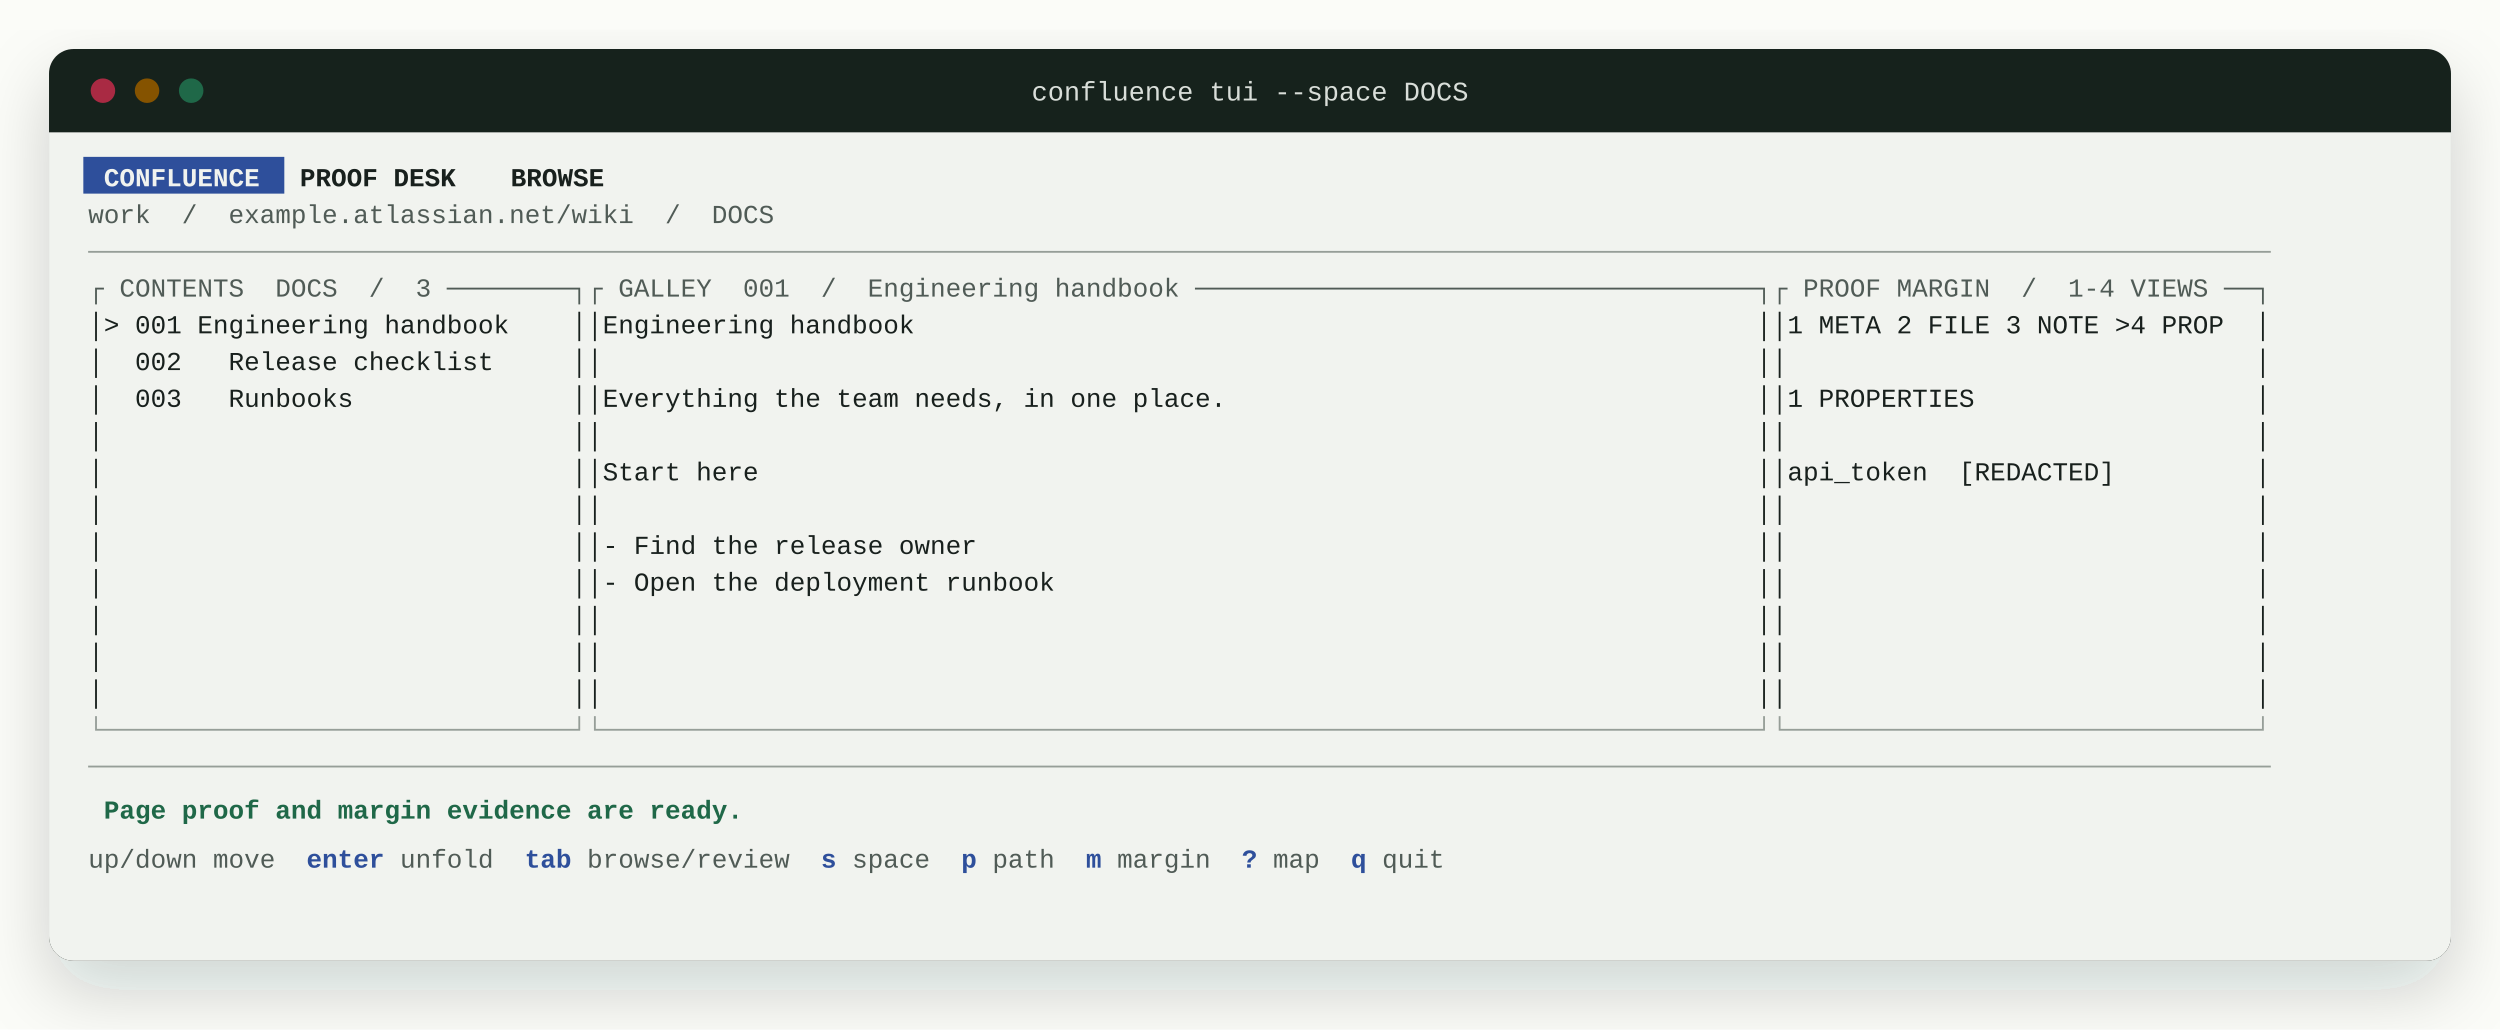
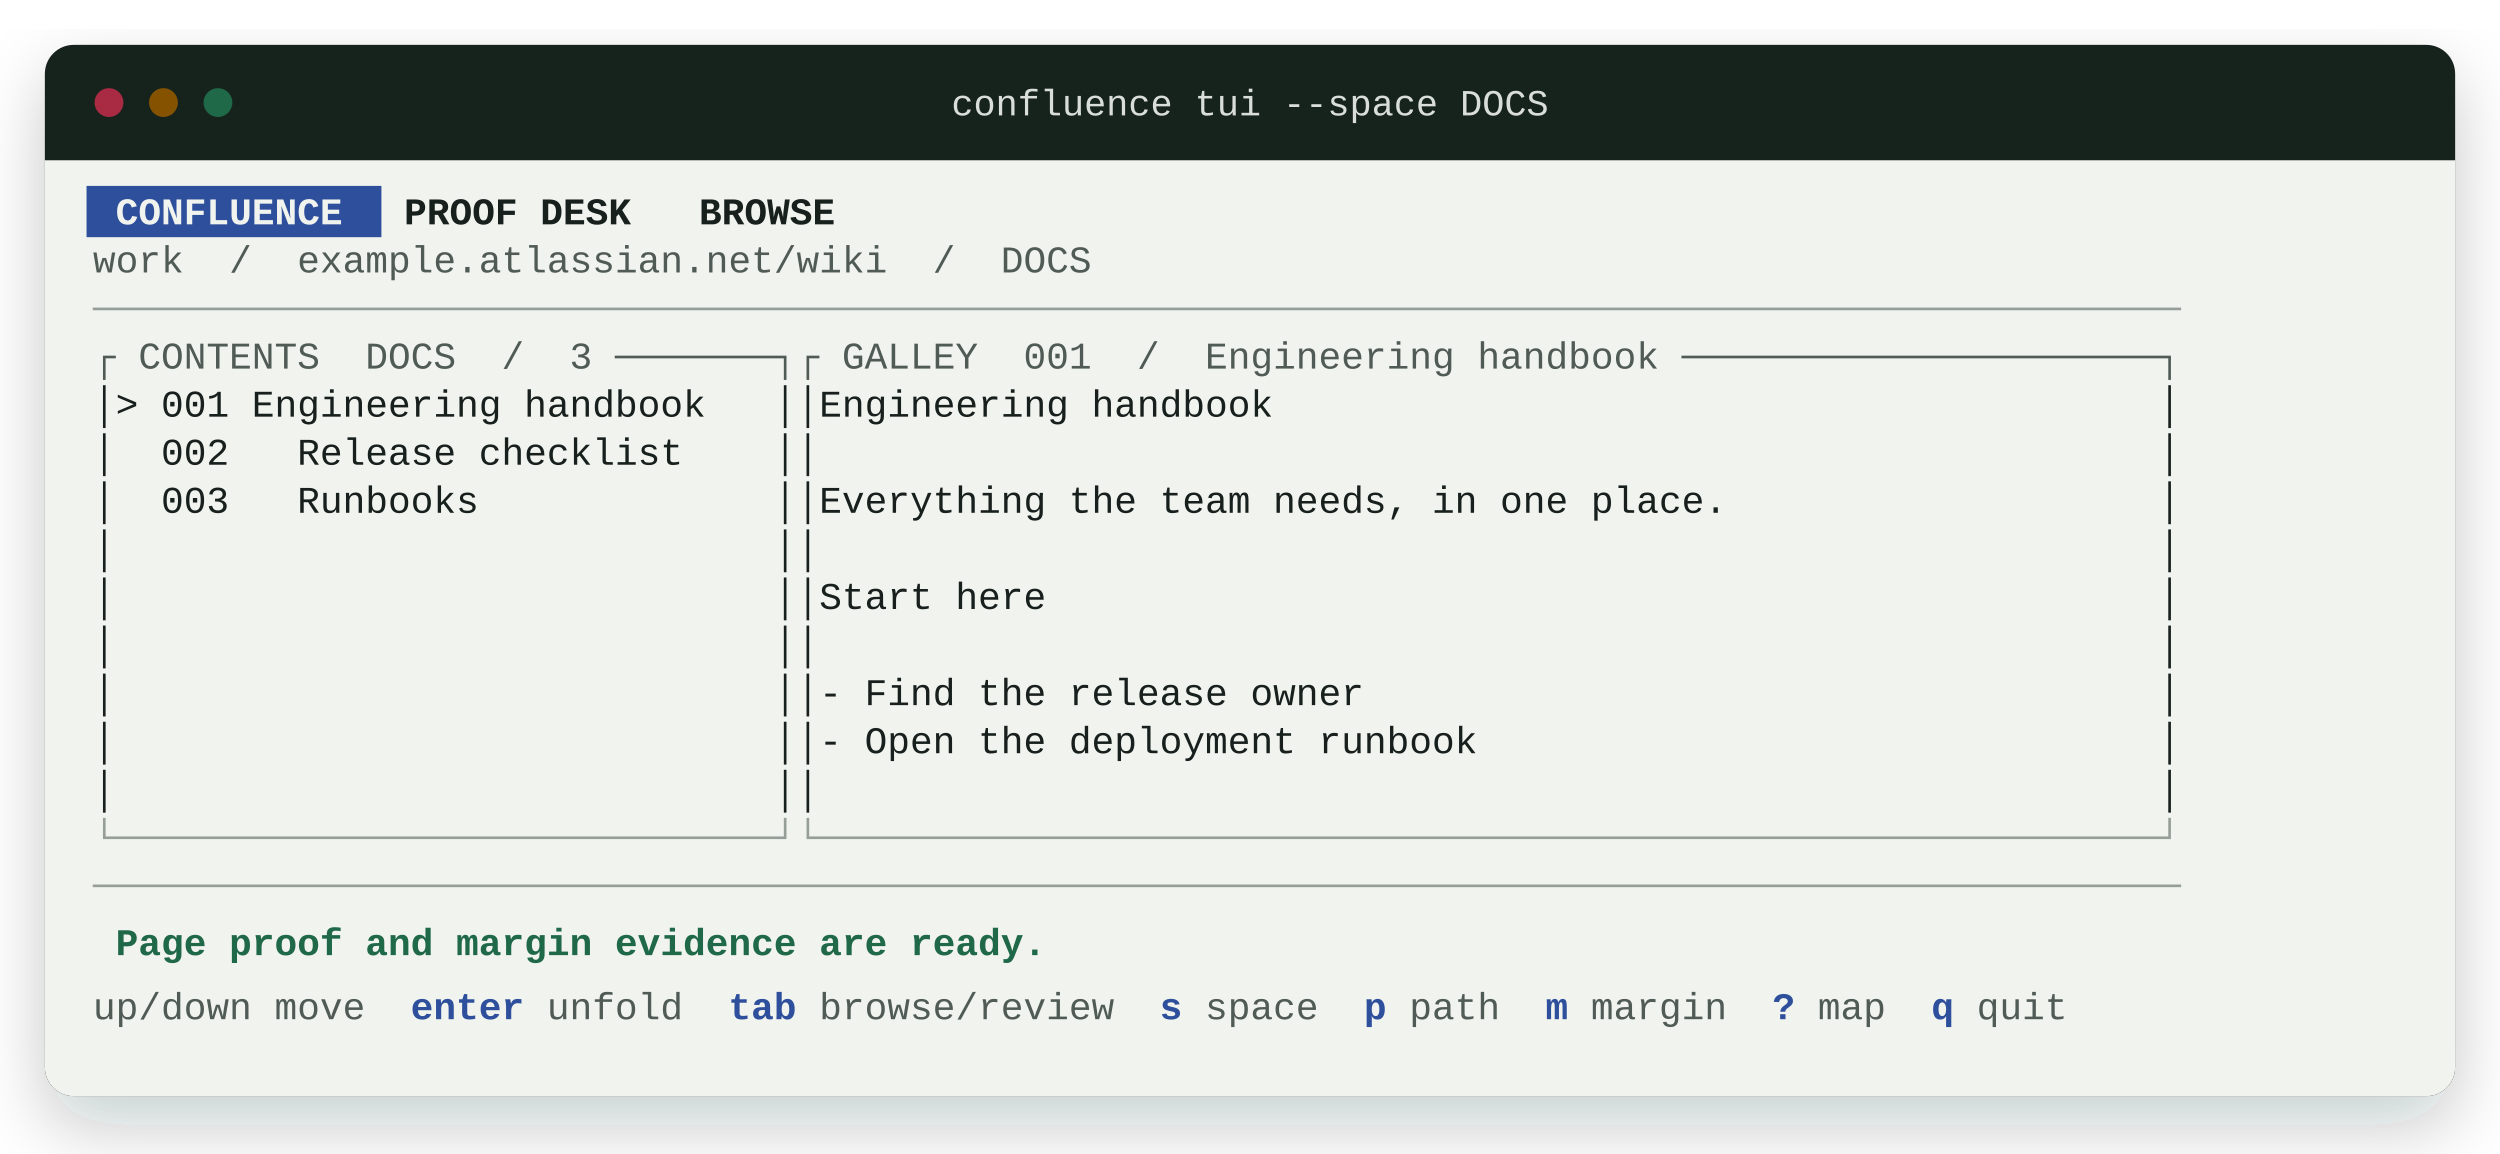
- <svg xmlns="http://www.w3.org/2000/svg" viewBox="0 0 1020 420" role="img" aria-labelledby="title description">
+ <svg xmlns="http://www.w3.org/2000/svg" viewBox="0 0 780 360" role="img" aria-labelledby="title description">
  <defs>
    <filter id="shadow" x="-10%" y="-20%" width="120%" height="150%">
-       <feDropShadow dx="0" dy="12" stdDeviation="14" flood-color="#18201D" flood-opacity="0.18" />
+       <feDropShadow dx="0" dy="9" stdDeviation="11" flood-color="#18201D" flood-opacity="0.22" />
    </filter>
    <clipPath id="screen-clip">
-       <rect x="28" y="54" width="964" height="330" />
+       <rect x="22" y="50" width="736" height="286" />
    </clipPath>
  </defs>
-   <rect width="1020" height="420" fill="#FBFCF8" />
  <g filter="url(#shadow)">
-     <rect x="20" y="20" width="980" height="372" rx="10" fill="#18201D" />
-     <path d="M20 54h980v328a10 10 0 0 1-10 10H30a10 10 0 0 1-10-10Z" fill="#F1F3EF" />
+     <rect x="14" y="14" width="752" height="328" rx="9" fill="#18201D" />
+     <path d="M14 50h752v283a9 9 0 0 1-9 9H23a9 9 0 0 1-9-9Z" fill="#F1F3EF" />
  </g>
-   <circle cx="42" cy="37" r="5" fill="#A92A43" />
-   <circle cx="60" cy="37" r="5" fill="#855300" />
-   <circle cx="78" cy="37" r="5" fill="#1F6848" />
-   <text x="510" y="41" text-anchor="middle" fill="#D9DED9" font-family="ui-monospace, SFMono-Regular, Consolas, 'Liberation Mono', monospace" font-size="11">confluence tui --space DOCS</text>
-   <g clip-path="url(#screen-clip)" font-family="ui-monospace, SFMono-Regular, Consolas, 'Liberation Mono', monospace" font-size="10.6" fill="#18201D" xml:space="preserve">
-     <rect x="34" y="64" width="82" height="15" fill="#2E4F9B" />
-     <text x="36" y="76" fill="#F1F3EF" font-weight="700"> CONFLUENCE </text>
-     <text x="116" y="76" font-weight="700"> PROOF DESK </text>
-     <text x="202" y="76" font-weight="700"> BROWSE</text>
-     <text x="36" y="91" fill="#505B56">work  /  example.atlassian.net/wiki  /  DOCS</text>
-     <text x="36" y="106" fill="#969E98">────────────────────────────────────────────────────────────────────────────────────────────────────────────────────────────────────────────</text>
-     <text x="36" y="121" fill="#505B56">┌ CONTENTS  DOCS  /  3 ────────┐┌ GALLEY  001  /  Engineering handbook ────────────────────────────────────┐┌ PROOF MARGIN  /  1-4 VIEWS ──┐</text>
-     <text x="36" y="136">│&gt; 001 Engineering handbook    ││Engineering handbook                                                      ││1 META 2 FILE 3 NOTE &gt;4 PROP  │</text>
-     <text x="36" y="151">│  002   Release checklist     ││                                                                          ││                              │</text>
-     <text x="36" y="166">│  003   Runbooks              ││Everything the team needs, in one place.                                  ││1 PROPERTIES                  │</text>
-     <text x="36" y="181">│                              ││                                                                          ││                              │</text>
-     <text x="36" y="196">│                              ││Start here                                                                ││api_token  [REDACTED]         │</text>
-     <text x="36" y="211">│                              ││                                                                          ││                              │</text>
-     <text x="36" y="226">│                              ││- Find the release owner                                                  ││                              │</text>
-     <text x="36" y="241">│                              ││- Open the deployment runbook                                             ││                              │</text>
-     <text x="36" y="256">│                              ││                                                                          ││                              │</text>
-     <text x="36" y="271">│                              ││                                                                          ││                              │</text>
-     <text x="36" y="286">│                              ││                                                                          ││                              │</text>
-     <text x="36" y="301" fill="#969E98">└──────────────────────────────┘└──────────────────────────────────────────────────────────────────────────┘└──────────────────────────────┘</text>
-     <text x="36" y="316" fill="#969E98">────────────────────────────────────────────────────────────────────────────────────────────────────────────────────────────────────────────</text>
-     <text x="36" y="334" fill="#1F6848" font-weight="700"> Page proof and margin evidence are ready.</text>
-     <text x="36" y="354" fill="#505B56">up/down move  <tspan fill="#2E4F9B" font-weight="700">enter</tspan> unfold  <tspan fill="#2E4F9B" font-weight="700">tab</tspan> browse/review  <tspan fill="#2E4F9B" font-weight="700">s</tspan> space  <tspan fill="#2E4F9B" font-weight="700">p</tspan> path  <tspan fill="#2E4F9B" font-weight="700">m</tspan> margin  <tspan fill="#2E4F9B" font-weight="700">?</tspan> map  <tspan fill="#2E4F9B" font-weight="700">q</tspan> quit</text>
+   <circle cx="34" cy="32" r="4.5" fill="#A92A43" />
+   <circle cx="51" cy="32" r="4.5" fill="#855300" />
+   <circle cx="68" cy="32" r="4.5" fill="#1F6848" />
+   <text x="390" y="36" text-anchor="middle" fill="#D9DED9" font-family="ui-monospace, SFMono-Regular, Consolas, 'Liberation Mono', monospace" font-size="11.5">confluence tui --space DOCS</text>
+   <g clip-path="url(#screen-clip)" font-family="ui-monospace, SFMono-Regular, Consolas, 'Liberation Mono', monospace" font-size="11.8" fill="#18201D" xml:space="preserve">
+     <rect x="27" y="58" width="92" height="16" fill="#2E4F9B" />
+     <text x="29" y="70" fill="#F1F3EF" font-weight="700"> CONFLUENCE </text>
+     <text x="119" y="70" font-weight="700"> PROOF DESK </text>
+     <text x="211" y="70" font-weight="700"> BROWSE</text>
+     <text x="29" y="85" fill="#505B56">work  /  example.atlassian.net/wiki  /  DOCS</text>
+     <text x="29" y="100" fill="#969E98">────────────────────────────────────────────────────────────────────────────────────────────</text>
+     <text x="29" y="115" fill="#505B56">┌ CONTENTS  DOCS  /  3 ───────┐┌ GALLEY  001  /  Engineering handbook ─────────────────────┐</text>
+     <text x="29" y="130">│&gt; 001 Engineering handbook   ││Engineering handbook                                       │</text>
+     <text x="29" y="145">│  002   Release checklist    ││                                                           │</text>
+     <text x="29" y="160">│  003   Runbooks             ││Everything the team needs, in one place.                   │</text>
+     <text x="29" y="175">│                             ││                                                           │</text>
+     <text x="29" y="190">│                             ││Start here                                                 │</text>
+     <text x="29" y="205">│                             ││                                                           │</text>
+     <text x="29" y="220">│                             ││- Find the release owner                                   │</text>
+     <text x="29" y="235">│                             ││- Open the deployment runbook                              │</text>
+     <text x="29" y="250">│                             ││                                                           │</text>
+     <text x="29" y="265" fill="#969E98">└─────────────────────────────┘└───────────────────────────────────────────────────────────┘</text>
+     <text x="29" y="280" fill="#969E98">────────────────────────────────────────────────────────────────────────────────────────────</text>
+     <text x="29" y="298" fill="#1F6848" font-weight="700"> Page proof and margin evidence are ready.</text>
+     <text x="29" y="318" fill="#505B56">up/down move  <tspan fill="#2E4F9B" font-weight="700">enter</tspan> unfold  <tspan fill="#2E4F9B" font-weight="700">tab</tspan> browse/review  <tspan fill="#2E4F9B" font-weight="700">s</tspan> space  <tspan fill="#2E4F9B" font-weight="700">p</tspan> path  <tspan fill="#2E4F9B" font-weight="700">m</tspan> margin  <tspan fill="#2E4F9B" font-weight="700">?</tspan> map  <tspan fill="#2E4F9B" font-weight="700">q</tspan> quit</text>
  </g>
</svg>
